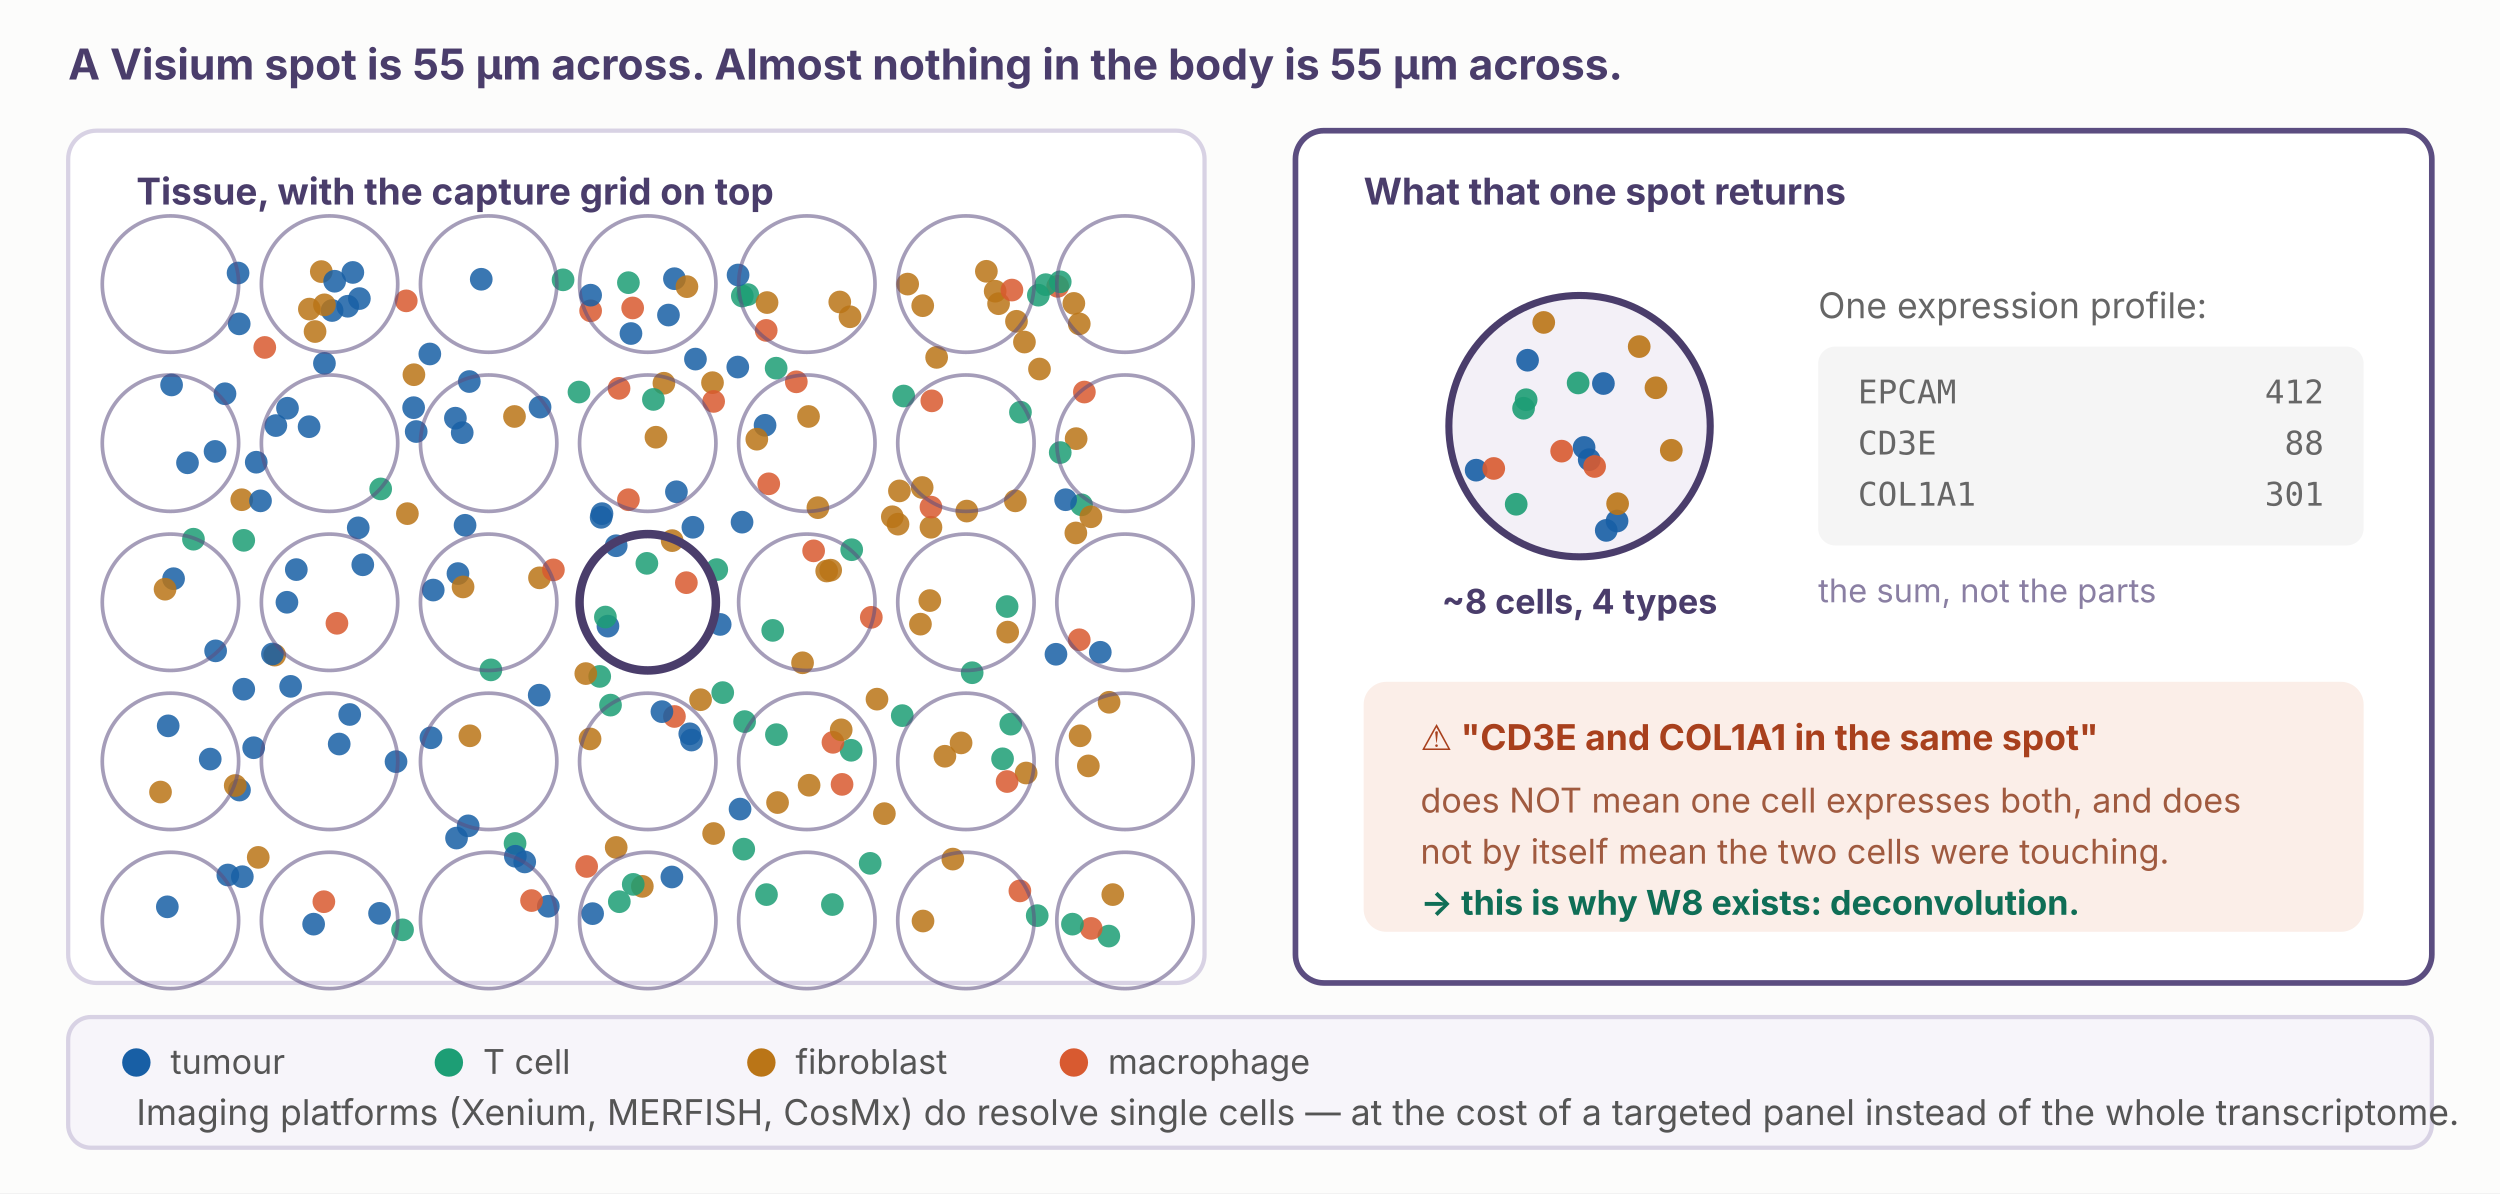
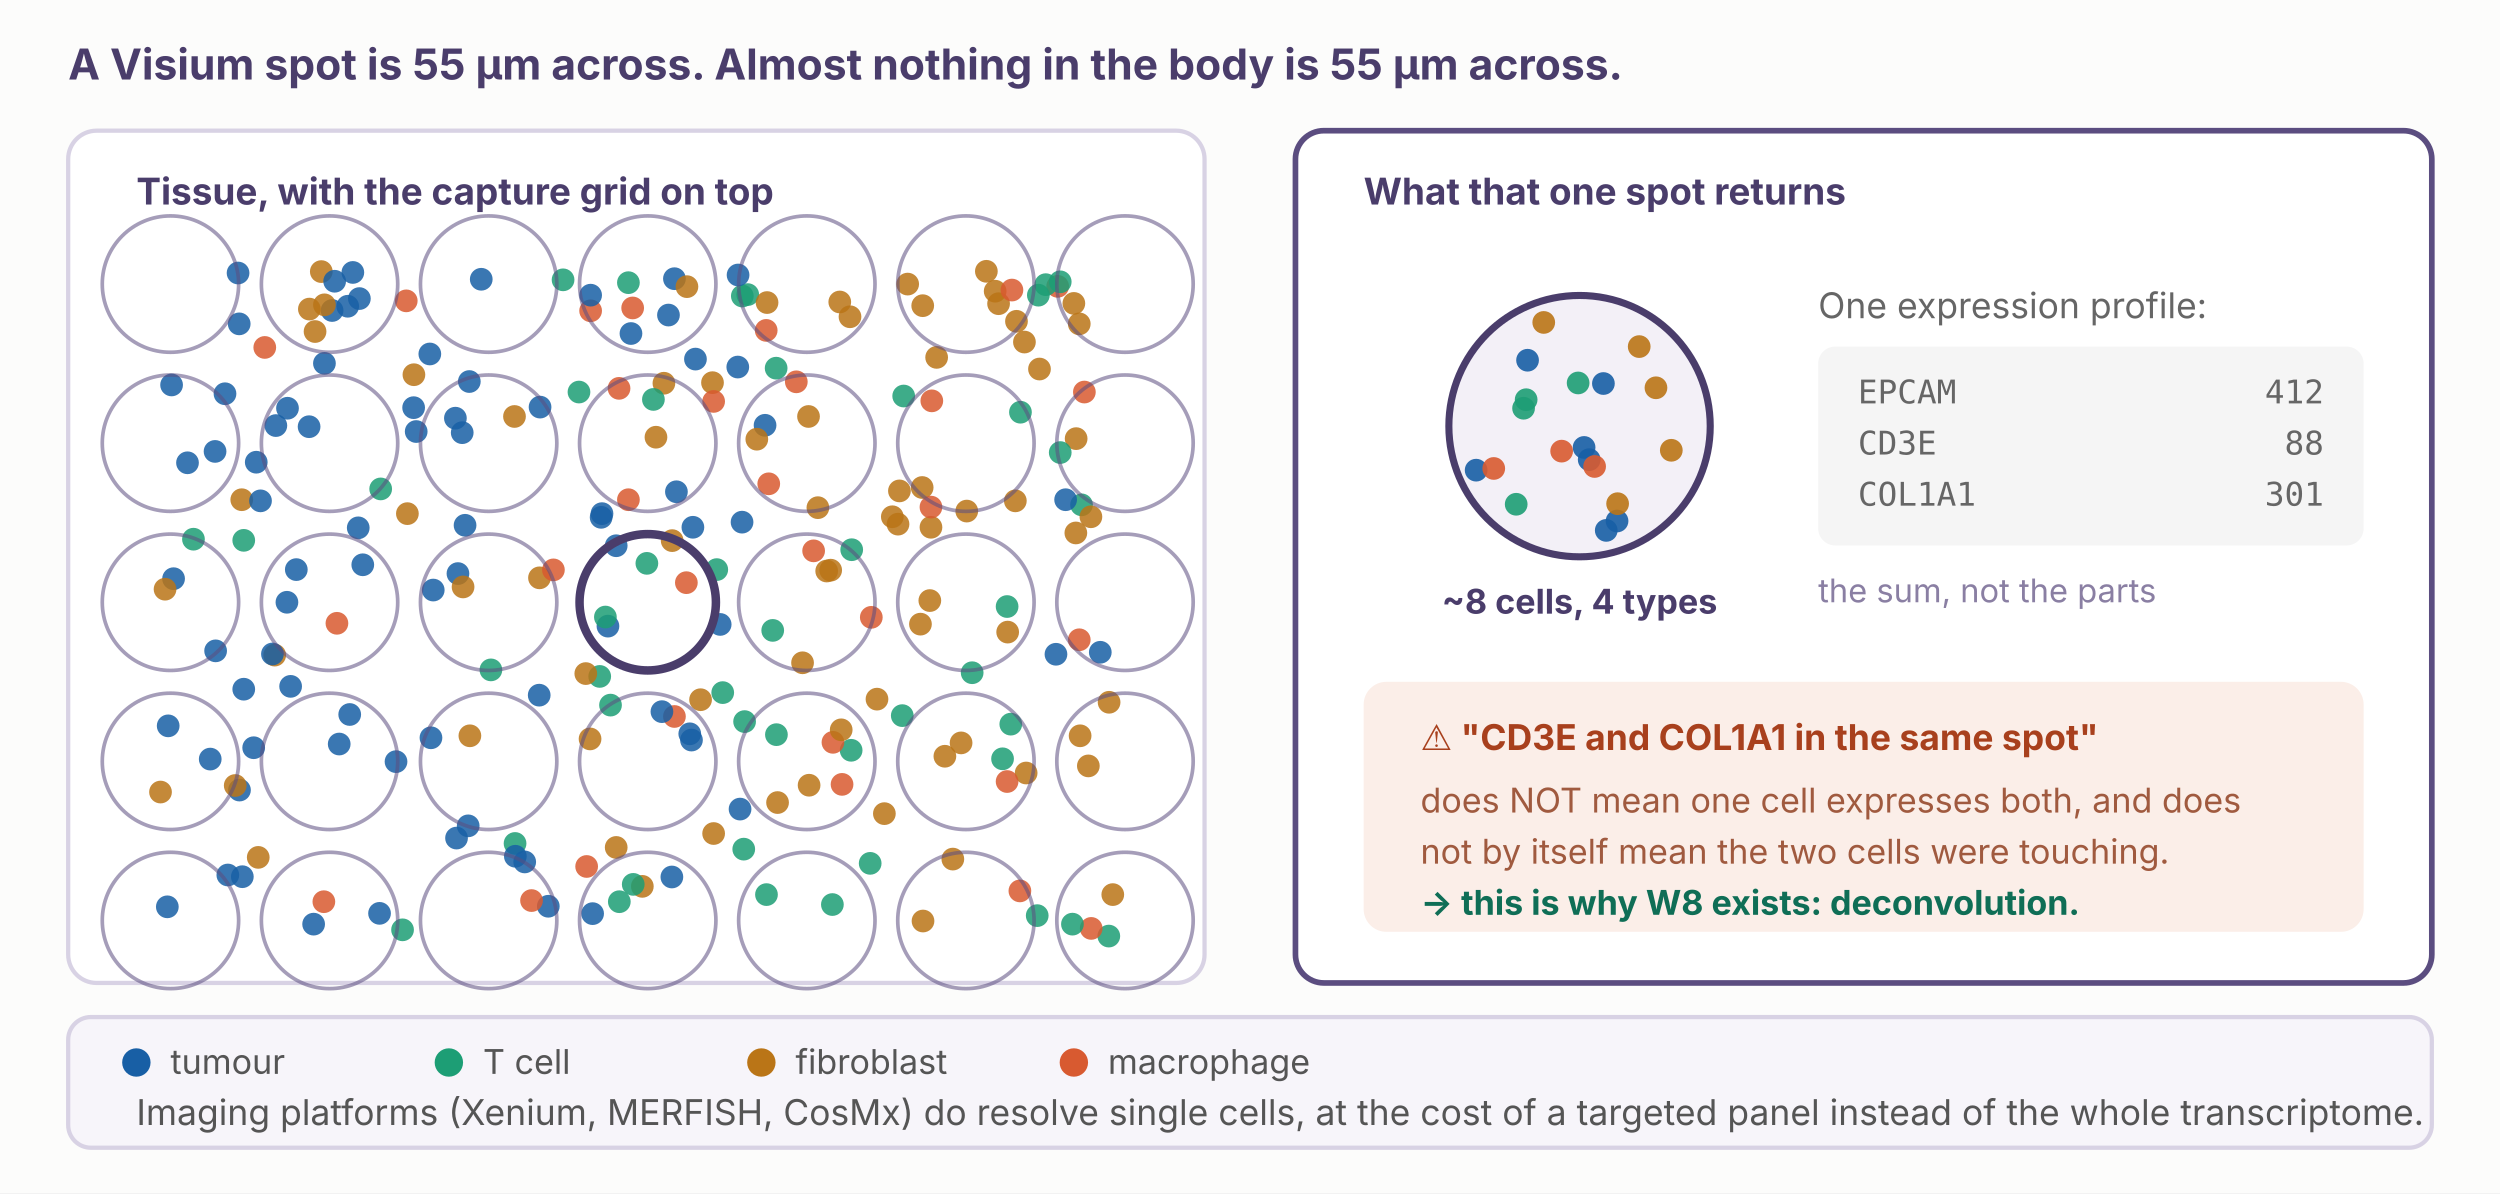
<svg xmlns="http://www.w3.org/2000/svg" viewBox="0 0 880 420" width="880" height="420" font-family="Pretendard, -apple-system, BlinkMacSystemFont, 'Segoe UI', sans-serif">
  <rect width="880" height="420" fill="#fcfcfb" />
  <text x="24" y="28" font-size="15" font-weight="700" fill="#4A3D6B">A Visium spot is 55 µm across. Almost nothing in the body is 55 µm across.</text>
  <rect x="24" y="46" width="400" height="300" rx="10" fill="#ffffff" stroke="#d8d2e4" stroke-width="1.5" />
  <text x="48" y="72" font-size="13" font-weight="700" fill="#4A3D6B">Tissue, with the capture grid on top</text>
  <circle cx="211.6" cy="182.1" r="4" fill="#185FA5" fill-opacity="0.85" />
  <circle cx="347.2" cy="95.5" r="4" fill="#BA7517" fill-opacity="0.85" />
  <circle cx="357.8" cy="113.1" r="4" fill="#BA7517" fill-opacity="0.85" />
  <circle cx="263.2" cy="103.7" r="4" fill="#1D9E75" fill-opacity="0.85" />
  <circle cx="292.4" cy="200.7" r="4" fill="#BA7517" fill-opacity="0.85" />
  <circle cx="108.8" cy="150.2" r="4" fill="#185FA5" fill-opacity="0.85" />
  <circle cx="226.1" cy="312.0" r="4" fill="#BA7517" fill-opacity="0.85" />
  <circle cx="316.1" cy="184.5" r="4" fill="#BA7517" fill-opacity="0.85" />
  <circle cx="90.2" cy="162.7" r="4" fill="#185FA5" fill-opacity="0.85" />
  <circle cx="299.8" cy="193.5" r="4" fill="#1D9E75" fill-opacity="0.85" />
  <circle cx="145.6" cy="143.5" r="4" fill="#185FA5" fill-opacity="0.85" />
  <circle cx="328.0" cy="141.1" r="4" fill="#D85A30" fill-opacity="0.85" />
  <circle cx="351.5" cy="106.9" r="4" fill="#BA7517" fill-opacity="0.85" />
  <circle cx="221.2" cy="99.5" r="4" fill="#1D9E75" fill-opacity="0.85" />
  <circle cx="360.6" cy="120.4" r="4" fill="#BA7517" fill-opacity="0.85" />
  <circle cx="96.7" cy="230.6" r="4" fill="#BA7517" fill-opacity="0.85" />
  <circle cx="124.2" cy="95.9" r="4" fill="#185FA5" fill-opacity="0.85" />
  <circle cx="237.4" cy="98.1" r="4" fill="#185FA5" fill-opacity="0.85" />
  <circle cx="222.9" cy="311.3" r="4" fill="#1D9E75" fill-opacity="0.85" />
  <circle cx="189.8" cy="244.7" r="4" fill="#185FA5" fill-opacity="0.85" />
  <circle cx="250.8" cy="134.7" r="4" fill="#BA7517" fill-opacity="0.85" />
  <circle cx="378.0" cy="106.8" r="4" fill="#BA7517" fill-opacity="0.85" />
  <circle cx="259.7" cy="129.2" r="4" fill="#185FA5" fill-opacity="0.85" />
  <circle cx="390.3" cy="329.5" r="4" fill="#1D9E75" fill-opacity="0.85" />
  <circle cx="293.0" cy="318.4" r="4" fill="#1D9E75" fill-opacity="0.85" />
  <circle cx="261.3" cy="104.2" r="4" fill="#1D9E75" fill-opacity="0.85" />
  <circle cx="282.5" cy="233.3" r="4" fill="#BA7517" fill-opacity="0.85" />
  <circle cx="85.1" cy="175.9" r="4" fill="#BA7517" fill-opacity="0.85" />
  <circle cx="252.3" cy="200.5" r="4" fill="#1D9E75" fill-opacity="0.85" />
  <circle cx="387.3" cy="229.6" r="4" fill="#185FA5" fill-opacity="0.85" />
  <circle cx="324.6" cy="171.6" r="4" fill="#BA7517" fill-opacity="0.85" />
  <circle cx="127.7" cy="198.8" r="4" fill="#185FA5" fill-opacity="0.85" />
  <circle cx="85.8" cy="242.6" r="4" fill="#185FA5" fill-opacity="0.85" />
  <circle cx="319.5" cy="100.0" r="4" fill="#BA7517" fill-opacity="0.85" />
  <circle cx="327.3" cy="211.4" r="4" fill="#BA7517" fill-opacity="0.85" />
  <circle cx="139.4" cy="268.1" r="4" fill="#185FA5" fill-opacity="0.85" />
  <circle cx="133.6" cy="321.5" r="4" fill="#185FA5" fill-opacity="0.85" />
  <circle cx="181.3" cy="296.9" r="4" fill="#1D9E75" fill-opacity="0.85" />
  <circle cx="280.3" cy="134.4" r="4" fill="#D85A30" fill-opacity="0.85" />
  <circle cx="143.0" cy="105.9" r="4" fill="#D85A30" fill-opacity="0.85" />
  <circle cx="114.0" cy="317.4" r="4" fill="#D85A30" fill-opacity="0.85" />
  <circle cx="259.8" cy="96.8" r="4" fill="#185FA5" fill-opacity="0.85" />
  <circle cx="126.1" cy="185.8" r="4" fill="#185FA5" fill-opacity="0.85" />
  <circle cx="380.7" cy="177.7" r="4" fill="#1D9E75" fill-opacity="0.85" />
  <circle cx="244.8" cy="126.4" r="4" fill="#185FA5" fill-opacity="0.85" />
  <circle cx="242.8" cy="258.3" r="4" fill="#185FA5" fill-opacity="0.85" />
  <circle cx="207.7" cy="260.1" r="4" fill="#BA7517" fill-opacity="0.85" />
  <circle cx="184.7" cy="303.4" r="4" fill="#185FA5" fill-opacity="0.85" />
  <circle cx="296.4" cy="276.1" r="4" fill="#D85A30" fill-opacity="0.85" />
  <circle cx="222.1" cy="117.4" r="4" fill="#185FA5" fill-opacity="0.85" />
  <circle cx="233.7" cy="134.9" r="4" fill="#BA7517" fill-opacity="0.85" />
  <circle cx="84.3" cy="278.1" r="4" fill="#185FA5" fill-opacity="0.85" />
  <circle cx="60.4" cy="135.5" r="4" fill="#185FA5" fill-opacity="0.85" />
  <circle cx="243.9" cy="185.6" r="4" fill="#185FA5" fill-opacity="0.85" />
  <circle cx="218.0" cy="317.4" r="4" fill="#1D9E75" fill-opacity="0.85" />
  <circle cx="372.3" cy="100.8" r="4" fill="#D85A30" fill-opacity="0.85" />
  <circle cx="354.7" cy="222.5" r="4" fill="#BA7517" fill-opacity="0.85" />
  <circle cx="236.5" cy="308.7" r="4" fill="#185FA5" fill-opacity="0.85" />
  <circle cx="272.0" cy="221.9" r="4" fill="#1D9E75" fill-opacity="0.85" />
  <circle cx="299.6" cy="264.1" r="4" fill="#1D9E75" fill-opacity="0.85" />
  <circle cx="291.0" cy="201.0" r="4" fill="#BA7517" fill-opacity="0.85" />
  <circle cx="270.0" cy="106.5" r="4" fill="#BA7517" fill-opacity="0.85" />
  <circle cx="181.4" cy="301.4" r="4" fill="#185FA5" fill-opacity="0.85" />
  <circle cx="332.6" cy="266.2" r="4" fill="#BA7517" fill-opacity="0.85" />
  <circle cx="350.3" cy="102.5" r="4" fill="#BA7517" fill-opacity="0.85" />
  <circle cx="262.1" cy="254.0" r="4" fill="#1D9E75" fill-opacity="0.85" />
  <circle cx="79.2" cy="138.6" r="4" fill="#185FA5" fill-opacity="0.85" />
  <circle cx="116.9" cy="109.3" r="4" fill="#185FA5" fill-opacity="0.85" />
  <circle cx="214.0" cy="220.4" r="4" fill="#185FA5" fill-opacity="0.85" />
  <circle cx="316.6" cy="172.8" r="4" fill="#BA7517" fill-opacity="0.85" />
  <circle cx="58.9" cy="319.2" r="4" fill="#185FA5" fill-opacity="0.85" />
  <circle cx="384.1" cy="326.8" r="4" fill="#D85A30" fill-opacity="0.85" />
  <circle cx="91.7" cy="176.3" r="4" fill="#185FA5" fill-opacity="0.85" />
  <circle cx="318.1" cy="139.4" r="4" fill="#1D9E75" fill-opacity="0.85" />
  <circle cx="93.2" cy="122.3" r="4" fill="#D85A30" fill-opacity="0.85" />
  <circle cx="384.0" cy="181.9" r="4" fill="#BA7517" fill-opacity="0.85" />
  <circle cx="213.1" cy="217.2" r="4" fill="#1D9E75" fill-opacity="0.85" />
  <circle cx="269.3" cy="149.7" r="4" fill="#185FA5" fill-opacity="0.85" />
  <circle cx="230.0" cy="140.6" r="4" fill="#1D9E75" fill-opacity="0.85" />
  <circle cx="373.2" cy="99.2" r="4" fill="#1D9E75" fill-opacity="0.85" />
  <circle cx="324.8" cy="107.6" r="4" fill="#BA7517" fill-opacity="0.85" />
  <circle cx="342.2" cy="236.8" r="4" fill="#1D9E75" fill-opacity="0.85" />
  <circle cx="75.7" cy="158.9" r="4" fill="#185FA5" fill-opacity="0.85" />
  <circle cx="324.9" cy="324.2" r="4" fill="#BA7517" fill-opacity="0.85" />
  <circle cx="359.0" cy="313.6" r="4" fill="#D85A30" fill-opacity="0.85" />
  <circle cx="365.1" cy="322.3" r="4" fill="#1D9E75" fill-opacity="0.85" />
  <circle cx="162.7" cy="152.3" r="4" fill="#185FA5" fill-opacity="0.85" />
  <circle cx="221.2" cy="175.9" r="4" fill="#D85A30" fill-opacity="0.85" />
  <circle cx="190.1" cy="143.3" r="4" fill="#185FA5" fill-opacity="0.85" />
  <circle cx="211.1" cy="238.1" r="4" fill="#1D9E75" fill-opacity="0.85" />
  <circle cx="203.8" cy="138.0" r="4" fill="#1D9E75" fill-opacity="0.85" />
  <circle cx="165.2" cy="134.3" r="4" fill="#185FA5" fill-opacity="0.85" />
  <circle cx="119.4" cy="261.9" r="4" fill="#185FA5" fill-opacity="0.85" />
  <circle cx="102.3" cy="241.6" r="4" fill="#185FA5" fill-opacity="0.85" />
  <circle cx="206.2" cy="237.1" r="4" fill="#BA7517" fill-opacity="0.85" />
  <circle cx="352.9" cy="267.1" r="4" fill="#1D9E75" fill-opacity="0.85" />
  <circle cx="238.1" cy="173.1" r="4" fill="#185FA5" fill-opacity="0.85" />
  <circle cx="241.6" cy="205.1" r="4" fill="#D85A30" fill-opacity="0.85" />
  <circle cx="164.8" cy="290.7" r="4" fill="#185FA5" fill-opacity="0.85" />
  <circle cx="89.3" cy="263.2" r="4" fill="#185FA5" fill-opacity="0.85" />
  <circle cx="235.3" cy="110.9" r="4" fill="#185FA5" fill-opacity="0.85" />
  <circle cx="365.5" cy="103.9" r="4" fill="#1D9E75" fill-opacity="0.85" />
  <circle cx="110.9" cy="116.7" r="4" fill="#BA7517" fill-opacity="0.85" />
  <circle cx="390.4" cy="247.2" r="4" fill="#BA7517" fill-opacity="0.85" />
  <circle cx="354.5" cy="213.5" r="4" fill="#1D9E75" fill-opacity="0.85" />
  <circle cx="287.9" cy="178.7" r="4" fill="#BA7517" fill-opacity="0.85" />
  <circle cx="163.7" cy="184.9" r="4" fill="#185FA5" fill-opacity="0.85" />
  <circle cx="261.8" cy="298.9" r="4" fill="#1D9E75" fill-opacity="0.85" />
  <circle cx="59.2" cy="255.5" r="4" fill="#185FA5" fill-opacity="0.85" />
  <circle cx="216.9" cy="298.3" r="4" fill="#BA7517" fill-opacity="0.85" />
  <circle cx="361.2" cy="272.1" r="4" fill="#BA7517" fill-opacity="0.85" />
  <circle cx="104.3" cy="200.5" r="4" fill="#185FA5" fill-opacity="0.85" />
  <circle cx="134.0" cy="172.1" r="4" fill="#1D9E75" fill-opacity="0.85" />
  <circle cx="172.8" cy="235.8" r="4" fill="#1D9E75" fill-opacity="0.85" />
  <circle cx="368.1" cy="100.2" r="4" fill="#1D9E75" fill-opacity="0.85" />
  <circle cx="317.6" cy="251.9" r="4" fill="#1D9E75" fill-opacity="0.85" />
  <circle cx="101.2" cy="143.7" r="4" fill="#185FA5" fill-opacity="0.85" />
  <circle cx="359.2" cy="145.1" r="4" fill="#1D9E75" fill-opacity="0.85" />
  <circle cx="286.4" cy="193.9" r="4" fill="#D85A30" fill-opacity="0.85" />
  <circle cx="391.7" cy="314.9" r="4" fill="#BA7517" fill-opacity="0.85" />
  <circle cx="222.7" cy="108.4" r="4" fill="#D85A30" fill-opacity="0.85" />
  <circle cx="189.9" cy="203.4" r="4" fill="#BA7517" fill-opacity="0.85" />
  <circle cx="379.9" cy="225.2" r="4" fill="#D85A30" fill-opacity="0.85" />
  <circle cx="379.9" cy="114.0" r="4" fill="#BA7517" fill-opacity="0.85" />
  <circle cx="354.5" cy="275.1" r="4" fill="#D85A30" fill-opacity="0.85" />
  <circle cx="118.6" cy="219.4" r="4" fill="#D85A30" fill-opacity="0.85" />
  <circle cx="237.4" cy="252.2" r="4" fill="#D85A30" fill-opacity="0.85" />
  <circle cx="114.2" cy="107.3" r="4" fill="#BA7517" fill-opacity="0.85" />
  <circle cx="251.2" cy="141.3" r="4" fill="#D85A30" fill-opacity="0.85" />
  <circle cx="151.3" cy="124.6" r="4" fill="#185FA5" fill-opacity="0.85" />
  <circle cx="68.1" cy="189.8" r="4" fill="#1D9E75" fill-opacity="0.85" />
  <circle cx="208.6" cy="321.6" r="4" fill="#185FA5" fill-opacity="0.85" />
  <circle cx="114.2" cy="127.9" r="4" fill="#185FA5" fill-opacity="0.85" />
  <circle cx="123.1" cy="251.5" r="4" fill="#185FA5" fill-opacity="0.85" />
  <circle cx="251.2" cy="293.4" r="4" fill="#BA7517" fill-opacity="0.85" />
  <circle cx="365.9" cy="129.9" r="4" fill="#BA7517" fill-opacity="0.85" />
  <circle cx="378.7" cy="187.6" r="4" fill="#BA7517" fill-opacity="0.85" />
  <circle cx="217.9" cy="136.7" r="4" fill="#D85A30" fill-opacity="0.85" />
  <circle cx="269.7" cy="116.3" r="4" fill="#D85A30" fill-opacity="0.85" />
  <circle cx="230.9" cy="153.9" r="4" fill="#BA7517" fill-opacity="0.85" />
  <circle cx="375.1" cy="175.9" r="4" fill="#185FA5" fill-opacity="0.85" />
  <circle cx="122.4" cy="107.8" r="4" fill="#185FA5" fill-opacity="0.85" />
  <circle cx="160.7" cy="295.0" r="4" fill="#185FA5" fill-opacity="0.85" />
  <circle cx="61.1" cy="203.7" r="4" fill="#185FA5" fill-opacity="0.85" />
  <circle cx="160.3" cy="147.2" r="4" fill="#185FA5" fill-opacity="0.85" />
  <circle cx="269.8" cy="314.9" r="4" fill="#1D9E75" fill-opacity="0.85" />
  <circle cx="270.6" cy="170.3" r="4" fill="#D85A30" fill-opacity="0.85" />
  <circle cx="241.8" cy="100.9" r="4" fill="#BA7517" fill-opacity="0.85" />
  <circle cx="126.5" cy="105.1" r="4" fill="#185FA5" fill-opacity="0.85" />
  <circle cx="338.3" cy="261.5" r="4" fill="#BA7517" fill-opacity="0.85" />
  <circle cx="243.4" cy="260.5" r="4" fill="#185FA5" fill-opacity="0.85" />
  <circle cx="293.2" cy="261.3" r="4" fill="#D85A30" fill-opacity="0.85" />
  <circle cx="75.9" cy="229.1" r="4" fill="#185FA5" fill-opacity="0.85" />
  <circle cx="340.3" cy="179.9" r="4" fill="#BA7517" fill-opacity="0.85" />
  <circle cx="357.4" cy="176.3" r="4" fill="#BA7517" fill-opacity="0.85" />
  <circle cx="356.2" cy="102.1" r="4" fill="#D85A30" fill-opacity="0.85" />
  <circle cx="161.2" cy="201.9" r="4" fill="#185FA5" fill-opacity="0.85" />
  <circle cx="324.0" cy="219.7" r="4" fill="#BA7517" fill-opacity="0.85" />
  <circle cx="90.9" cy="301.8" r="4" fill="#BA7517" fill-opacity="0.85" />
  <circle cx="284.6" cy="146.6" r="4" fill="#BA7517" fill-opacity="0.85" />
  <circle cx="207.9" cy="109.4" r="4" fill="#D85A30" fill-opacity="0.85" />
  <circle cx="193.0" cy="319.0" r="4" fill="#185FA5" fill-opacity="0.85" />
  <circle cx="273.7" cy="282.5" r="4" fill="#BA7517" fill-opacity="0.85" />
  <circle cx="198.2" cy="98.5" r="4" fill="#1D9E75" fill-opacity="0.85" />
  <circle cx="187.1" cy="317.0" r="4" fill="#D85A30" fill-opacity="0.85" />
  <circle cx="377.5" cy="325.3" r="4" fill="#1D9E75" fill-opacity="0.85" />
  <circle cx="66.0" cy="162.9" r="4" fill="#185FA5" fill-opacity="0.85" />
  <circle cx="95.9" cy="230.2" r="4" fill="#185FA5" fill-opacity="0.85" />
  <circle cx="261.2" cy="183.8" r="4" fill="#185FA5" fill-opacity="0.85" />
  <circle cx="381.7" cy="138.0" r="4" fill="#D85A30" fill-opacity="0.85" />
  <circle cx="233.0" cy="250.5" r="4" fill="#185FA5" fill-opacity="0.85" />
  <circle cx="306.3" cy="303.9" r="4" fill="#1D9E75" fill-opacity="0.85" />
  <circle cx="214.9" cy="248.2" r="4" fill="#1D9E75" fill-opacity="0.85" />
  <circle cx="308.7" cy="246.1" r="4" fill="#BA7517" fill-opacity="0.85" />
  <circle cx="284.8" cy="276.4" r="4" fill="#BA7517" fill-opacity="0.85" />
  <circle cx="254.4" cy="243.8" r="4" fill="#1D9E75" fill-opacity="0.85" />
  <circle cx="85.8" cy="190.2" r="4" fill="#1D9E75" fill-opacity="0.85" />
  <circle cx="299.2" cy="111.5" r="4" fill="#BA7517" fill-opacity="0.85" />
  <circle cx="253.5" cy="219.8" r="4" fill="#185FA5" fill-opacity="0.85" />
  <circle cx="273.3" cy="258.6" r="4" fill="#1D9E75" fill-opacity="0.85" />
  <circle cx="371.7" cy="230.3" r="4" fill="#185FA5" fill-opacity="0.85" />
  <circle cx="151.7" cy="259.7" r="4" fill="#185FA5" fill-opacity="0.85" />
  <circle cx="380.2" cy="259.0" r="4" fill="#BA7517" fill-opacity="0.85" />
  <circle cx="113.1" cy="95.6" r="4" fill="#BA7517" fill-opacity="0.85" />
  <circle cx="227.7" cy="198.3" r="4" fill="#1D9E75" fill-opacity="0.85" />
  <circle cx="314.1" cy="181.9" r="4" fill="#BA7517" fill-opacity="0.85" />
  <circle cx="110.4" cy="325.3" r="4" fill="#185FA5" fill-opacity="0.85" />
  <circle cx="163.0" cy="206.6" r="4" fill="#BA7517" fill-opacity="0.85" />
  <circle cx="165.4" cy="259.0" r="4" fill="#BA7517" fill-opacity="0.85" />
  <circle cx="378.8" cy="154.4" r="4" fill="#BA7517" fill-opacity="0.85" />
  <circle cx="260.5" cy="284.8" r="4" fill="#185FA5" fill-opacity="0.85" />
  <circle cx="194.8" cy="200.6" r="4" fill="#D85A30" fill-opacity="0.85" />
  <circle cx="207.9" cy="103.9" r="4" fill="#185FA5" fill-opacity="0.85" />
  <circle cx="335.4" cy="302.4" r="4" fill="#BA7517" fill-opacity="0.85" />
  <circle cx="82.8" cy="276.5" r="4" fill="#BA7517" fill-opacity="0.85" />
  <circle cx="152.5" cy="207.7" r="4" fill="#185FA5" fill-opacity="0.85" />
  <circle cx="74.0" cy="267.2" r="4" fill="#185FA5" fill-opacity="0.85" />
  <circle cx="85.3" cy="308.6" r="4" fill="#185FA5" fill-opacity="0.85" />
  <circle cx="311.3" cy="286.4" r="4" fill="#BA7517" fill-opacity="0.85" />
  <circle cx="181.1" cy="146.6" r="4" fill="#BA7517" fill-opacity="0.85" />
  <circle cx="383.1" cy="269.6" r="4" fill="#BA7517" fill-opacity="0.85" />
  <circle cx="236.6" cy="190.3" r="4" fill="#BA7517" fill-opacity="0.85" />
  <circle cx="146.5" cy="151.9" r="4" fill="#185FA5" fill-opacity="0.85" />
  <circle cx="141.7" cy="327.3" r="4" fill="#1D9E75" fill-opacity="0.85" />
  <circle cx="117.8" cy="99.0" r="4" fill="#185FA5" fill-opacity="0.85" />
  <circle cx="101.0" cy="212.0" r="4" fill="#185FA5" fill-opacity="0.85" />
  <circle cx="327.7" cy="185.6" r="4" fill="#BA7517" fill-opacity="0.85" />
  <circle cx="329.7" cy="125.8" r="4" fill="#BA7517" fill-opacity="0.85" />
  <circle cx="327.7" cy="178.5" r="4" fill="#D85A30" fill-opacity="0.85" />
  <circle cx="84.2" cy="114.0" r="4" fill="#185FA5" fill-opacity="0.85" />
  <circle cx="211.9" cy="180.8" r="4" fill="#185FA5" fill-opacity="0.85" />
  <circle cx="206.5" cy="305.0" r="4" fill="#D85A30" fill-opacity="0.85" />
  <circle cx="266.4" cy="154.6" r="4" fill="#BA7517" fill-opacity="0.85" />
  <circle cx="108.9" cy="108.8" r="4" fill="#BA7517" fill-opacity="0.85" />
  <circle cx="145.7" cy="131.9" r="4" fill="#BA7517" fill-opacity="0.85" />
  <circle cx="97.1" cy="149.8" r="4" fill="#185FA5" fill-opacity="0.85" />
  <circle cx="355.8" cy="254.9" r="4" fill="#1D9E75" fill-opacity="0.85" />
  <circle cx="80.2" cy="308.0" r="4" fill="#185FA5" fill-opacity="0.85" />
  <circle cx="296.1" cy="256.9" r="4" fill="#BA7517" fill-opacity="0.85" />
  <circle cx="216.9" cy="192.1" r="4" fill="#185FA5" fill-opacity="0.85" />
  <circle cx="273.2" cy="129.6" r="4" fill="#1D9E75" fill-opacity="0.85" />
  <circle cx="143.4" cy="180.8" r="4" fill="#BA7517" fill-opacity="0.85" />
  <circle cx="246.6" cy="246.3" r="4" fill="#BA7517" fill-opacity="0.85" />
  <circle cx="56.5" cy="278.8" r="4" fill="#BA7517" fill-opacity="0.85" />
  <circle cx="306.7" cy="217.3" r="4" fill="#D85A30" fill-opacity="0.85" />
  <circle cx="373.2" cy="159.3" r="4" fill="#1D9E75" fill-opacity="0.85" />
  <circle cx="169.4" cy="98.3" r="4" fill="#185FA5" fill-opacity="0.85" />
  <circle cx="83.8" cy="96.1" r="4" fill="#185FA5" fill-opacity="0.85" />
  <circle cx="58.1" cy="207.4" r="4" fill="#BA7517" fill-opacity="0.85" />
  <circle cx="295.6" cy="106.3" r="4" fill="#BA7517" fill-opacity="0.85" />
  <circle cx="60" cy="100" r="24" fill="none" stroke="#5B4D80" stroke-width="1.3" stroke-opacity="0.55" />
  <circle cx="60" cy="156" r="24" fill="none" stroke="#5B4D80" stroke-width="1.3" stroke-opacity="0.55" />
  <circle cx="60" cy="212" r="24" fill="none" stroke="#5B4D80" stroke-width="1.3" stroke-opacity="0.55" />
  <circle cx="60" cy="268" r="24" fill="none" stroke="#5B4D80" stroke-width="1.3" stroke-opacity="0.55" />
  <circle cx="60" cy="324" r="24" fill="none" stroke="#5B4D80" stroke-width="1.3" stroke-opacity="0.55" />
  <circle cx="116" cy="100" r="24" fill="none" stroke="#5B4D80" stroke-width="1.3" stroke-opacity="0.55" />
  <circle cx="116" cy="156" r="24" fill="none" stroke="#5B4D80" stroke-width="1.3" stroke-opacity="0.55" />
  <circle cx="116" cy="212" r="24" fill="none" stroke="#5B4D80" stroke-width="1.3" stroke-opacity="0.55" />
  <circle cx="116" cy="268" r="24" fill="none" stroke="#5B4D80" stroke-width="1.3" stroke-opacity="0.55" />
  <circle cx="116" cy="324" r="24" fill="none" stroke="#5B4D80" stroke-width="1.3" stroke-opacity="0.55" />
  <circle cx="172" cy="100" r="24" fill="none" stroke="#5B4D80" stroke-width="1.3" stroke-opacity="0.55" />
  <circle cx="172" cy="156" r="24" fill="none" stroke="#5B4D80" stroke-width="1.3" stroke-opacity="0.55" />
  <circle cx="172" cy="212" r="24" fill="none" stroke="#5B4D80" stroke-width="1.3" stroke-opacity="0.55" />
  <circle cx="172" cy="268" r="24" fill="none" stroke="#5B4D80" stroke-width="1.3" stroke-opacity="0.55" />
  <circle cx="172" cy="324" r="24" fill="none" stroke="#5B4D80" stroke-width="1.3" stroke-opacity="0.55" />
  <circle cx="228" cy="100" r="24" fill="none" stroke="#5B4D80" stroke-width="1.3" stroke-opacity="0.55" />
  <circle cx="228" cy="156" r="24" fill="none" stroke="#5B4D80" stroke-width="1.3" stroke-opacity="0.55" />
  <circle cx="228" cy="212" r="24" fill="none" stroke="#5B4D80" stroke-width="1.3" stroke-opacity="0.55" />
  <circle cx="228" cy="268" r="24" fill="none" stroke="#5B4D80" stroke-width="1.3" stroke-opacity="0.55" />
  <circle cx="228" cy="324" r="24" fill="none" stroke="#5B4D80" stroke-width="1.3" stroke-opacity="0.55" />
  <circle cx="284" cy="100" r="24" fill="none" stroke="#5B4D80" stroke-width="1.3" stroke-opacity="0.55" />
  <circle cx="284" cy="156" r="24" fill="none" stroke="#5B4D80" stroke-width="1.3" stroke-opacity="0.55" />
  <circle cx="284" cy="212" r="24" fill="none" stroke="#5B4D80" stroke-width="1.3" stroke-opacity="0.55" />
  <circle cx="284" cy="268" r="24" fill="none" stroke="#5B4D80" stroke-width="1.3" stroke-opacity="0.55" />
  <circle cx="284" cy="324" r="24" fill="none" stroke="#5B4D80" stroke-width="1.3" stroke-opacity="0.55" />
  <circle cx="340" cy="100" r="24" fill="none" stroke="#5B4D80" stroke-width="1.3" stroke-opacity="0.55" />
  <circle cx="340" cy="156" r="24" fill="none" stroke="#5B4D80" stroke-width="1.3" stroke-opacity="0.55" />
  <circle cx="340" cy="212" r="24" fill="none" stroke="#5B4D80" stroke-width="1.3" stroke-opacity="0.55" />
  <circle cx="340" cy="268" r="24" fill="none" stroke="#5B4D80" stroke-width="1.3" stroke-opacity="0.55" />
  <circle cx="340" cy="324" r="24" fill="none" stroke="#5B4D80" stroke-width="1.3" stroke-opacity="0.55" />
  <circle cx="396" cy="100" r="24" fill="none" stroke="#5B4D80" stroke-width="1.3" stroke-opacity="0.55" />
  <circle cx="396" cy="156" r="24" fill="none" stroke="#5B4D80" stroke-width="1.3" stroke-opacity="0.55" />
  <circle cx="396" cy="212" r="24" fill="none" stroke="#5B4D80" stroke-width="1.3" stroke-opacity="0.55" />
  <circle cx="396" cy="268" r="24" fill="none" stroke="#5B4D80" stroke-width="1.3" stroke-opacity="0.55" />
  <circle cx="396" cy="324" r="24" fill="none" stroke="#5B4D80" stroke-width="1.3" stroke-opacity="0.55" />
  <circle cx="228" cy="212" r="24" fill="none" stroke="#4A3D6B" stroke-width="3" />
  <rect x="456" y="46" width="400" height="300" rx="10" fill="#ffffff" stroke="#5B4D80" stroke-width="2" />
  <text x="480" y="72" font-size="13" font-weight="700" fill="#4A3D6B">What that one spot returns</text>
  <circle cx="556" cy="150" r="46" fill="#f3f0f7" stroke="#4A3D6B" stroke-width="2.5" />
  <circle cx="569.2" cy="183.4" r="4" fill="#185FA5" fill-opacity="0.9" />
  <circle cx="537.7" cy="126.8" r="4" fill="#185FA5" fill-opacity="0.9" />
  <circle cx="519.6" cy="165.5" r="4" fill="#185FA5" fill-opacity="0.9" />
  <circle cx="565.4" cy="186.7" r="4" fill="#185FA5" fill-opacity="0.9" />
  <circle cx="559.4" cy="161.8" r="4" fill="#185FA5" fill-opacity="0.9" />
  <circle cx="557.6" cy="157.5" r="4" fill="#185FA5" fill-opacity="0.9" />
  <circle cx="564.4" cy="135.0" r="4" fill="#185FA5" fill-opacity="0.9" />
  <circle cx="537.2" cy="140.7" r="4" fill="#1D9E75" fill-opacity="0.9" />
  <circle cx="533.7" cy="177.5" r="4" fill="#1D9E75" fill-opacity="0.9" />
  <circle cx="536.3" cy="143.7" r="4" fill="#1D9E75" fill-opacity="0.9" />
  <circle cx="555.5" cy="134.8" r="4" fill="#1D9E75" fill-opacity="0.9" />
  <circle cx="588.3" cy="158.5" r="4" fill="#BA7517" fill-opacity="0.9" />
  <circle cx="577.0" cy="122.0" r="4" fill="#BA7517" fill-opacity="0.9" />
  <circle cx="543.4" cy="113.5" r="4" fill="#BA7517" fill-opacity="0.9" />
  <circle cx="582.9" cy="136.5" r="4" fill="#BA7517" fill-opacity="0.9" />
  <circle cx="569.4" cy="177.3" r="4" fill="#BA7517" fill-opacity="0.9" />
  <circle cx="525.8" cy="164.9" r="4" fill="#D85A30" fill-opacity="0.9" />
  <circle cx="549.7" cy="158.8" r="4" fill="#D85A30" fill-opacity="0.9" />
  <circle cx="561.3" cy="164.2" r="4" fill="#D85A30" fill-opacity="0.9" />
  <text x="556" y="216" font-size="12" font-weight="700" fill="#4A3D6B" text-anchor="middle">~8 cells, 4 types</text>
  <text x="640" y="112" font-size="12.5" fill="#666">One expression profile:</text>
  <rect x="640" y="122" width="192" height="70" rx="6" fill="#f5f5f5" />
  <text x="654" y="142" font-family="monospace" font-size="11.5" fill="#666">EPCAM</text>
  <text x="818" y="142" font-family="monospace" font-size="11.5" fill="#666" text-anchor="end">412</text>
  <text x="654" y="160" font-family="monospace" font-size="11.5" fill="#666">CD3E</text>
  <text x="818" y="160" font-family="monospace" font-size="11.5" fill="#666" text-anchor="end">88</text>
  <text x="654" y="178" font-family="monospace" font-size="11.5" fill="#666">COL1A1</text>
  <text x="818" y="178" font-family="monospace" font-size="11.5" fill="#666" text-anchor="end">301</text>
  <text x="640" y="212" font-size="11.5" fill="#8A7FA3">the sum, not the parts</text>
  <rect x="480" y="240" width="352" height="88" rx="8" fill="#fbeee8" />
  <text x="500" y="264" font-size="12.5" font-weight="700" fill="#a8401d">⚠️ "CD3E and COL1A1 in the same spot"</text>
  <text x="500" y="286" font-size="12" fill="#a05a3f">does NOT mean one cell expresses both, and does</text>
  <text x="500" y="304" font-size="12" fill="#a05a3f">not by itself mean the two cells were touching.</text>
  <text x="500" y="322" font-size="12" font-weight="700" fill="#0F6E56">→ this is why W8 exists: deconvolution.</text>
  <rect x="24" y="358" width="832" height="46" rx="8" fill="#f7f5fa" stroke="#d8d2e4" stroke-width="1.5" />
  <circle cx="48" cy="374" r="5" fill="#185FA5" />
  <text x="60" y="378" font-size="12" fill="#555">tumour</text>
  <circle cx="158" cy="374" r="5" fill="#1D9E75" />
  <text x="170" y="378" font-size="12" fill="#555">T cell</text>
  <circle cx="268" cy="374" r="5" fill="#BA7517" />
  <text x="280" y="378" font-size="12" fill="#555">fibroblast</text>
  <circle cx="378" cy="374" r="5" fill="#D85A30" />
  <text x="390" y="378" font-size="12" fill="#555">macrophage</text>
-   <text x="48" y="396" font-size="12.5" fill="#555">Imaging platforms (Xenium, MERFISH, CosMx) do resolve single cells — at the cost of a targeted panel instead of the whole transcriptome.</text>
+   <text x="48" y="396" font-size="12.5" fill="#555">Imaging platforms (Xenium, MERFISH, CosMx) do resolve single cells, at the cost of a targeted panel instead of the whole transcriptome.</text>
</svg>
